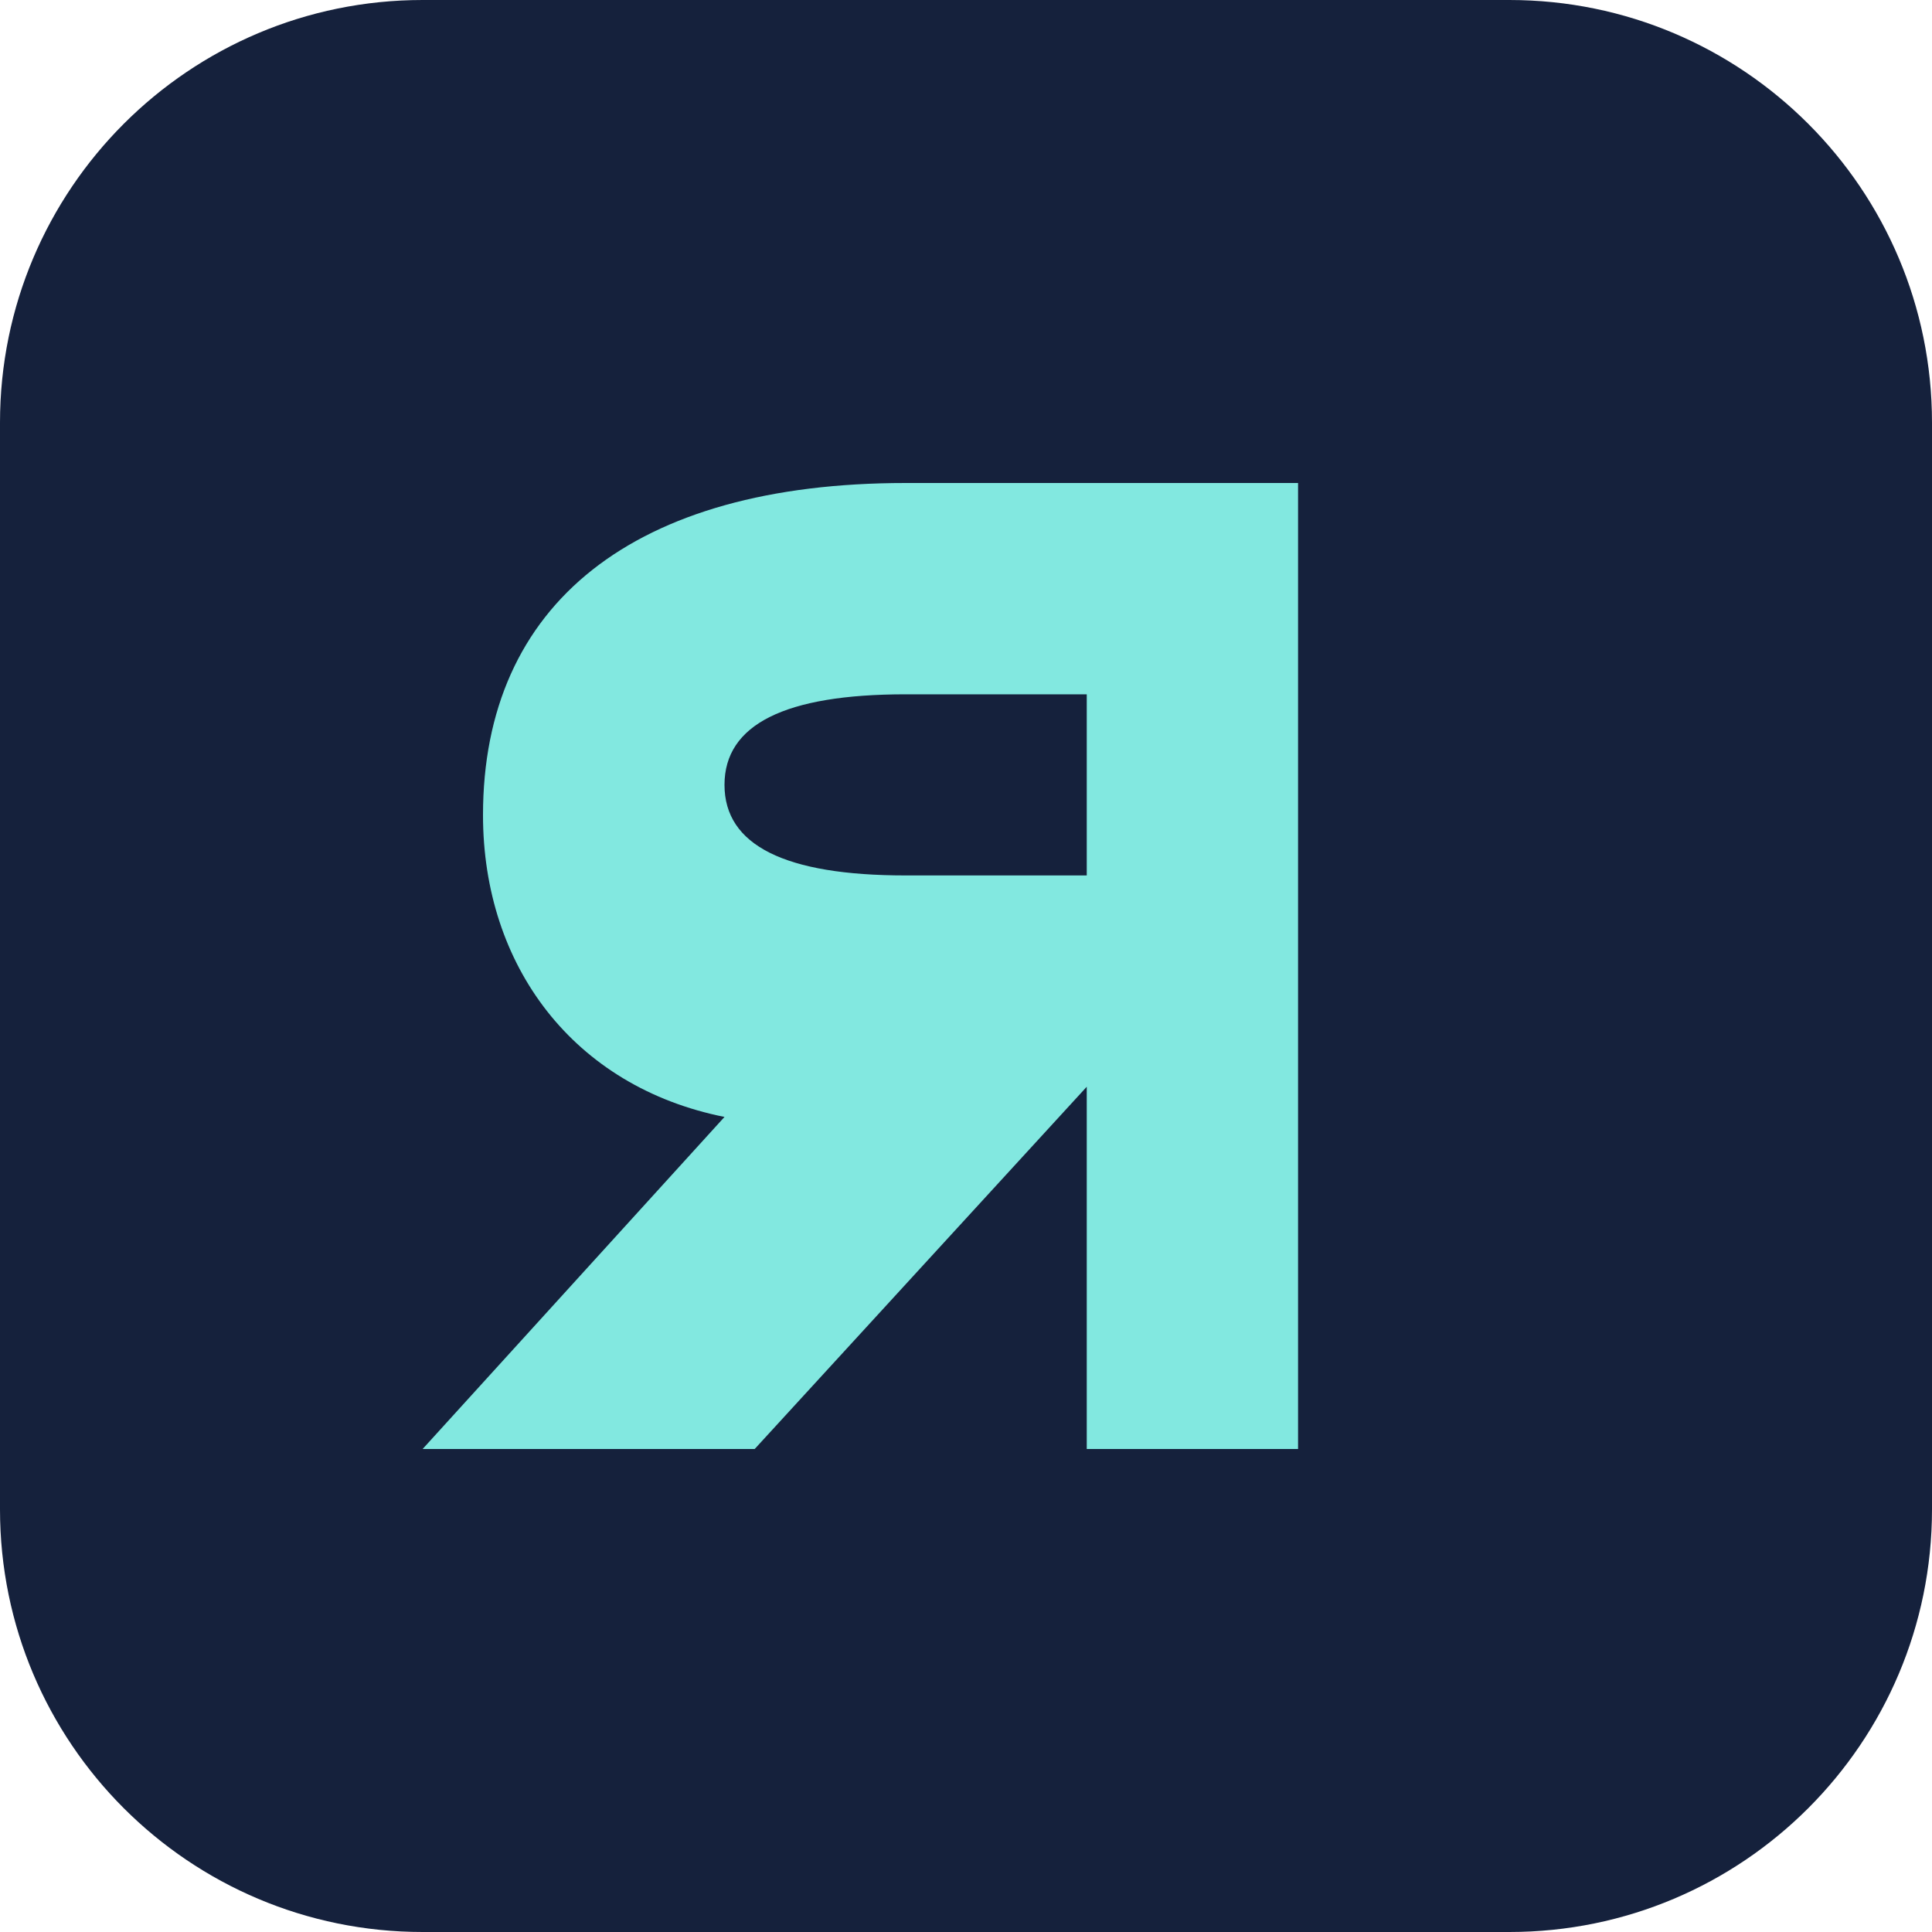
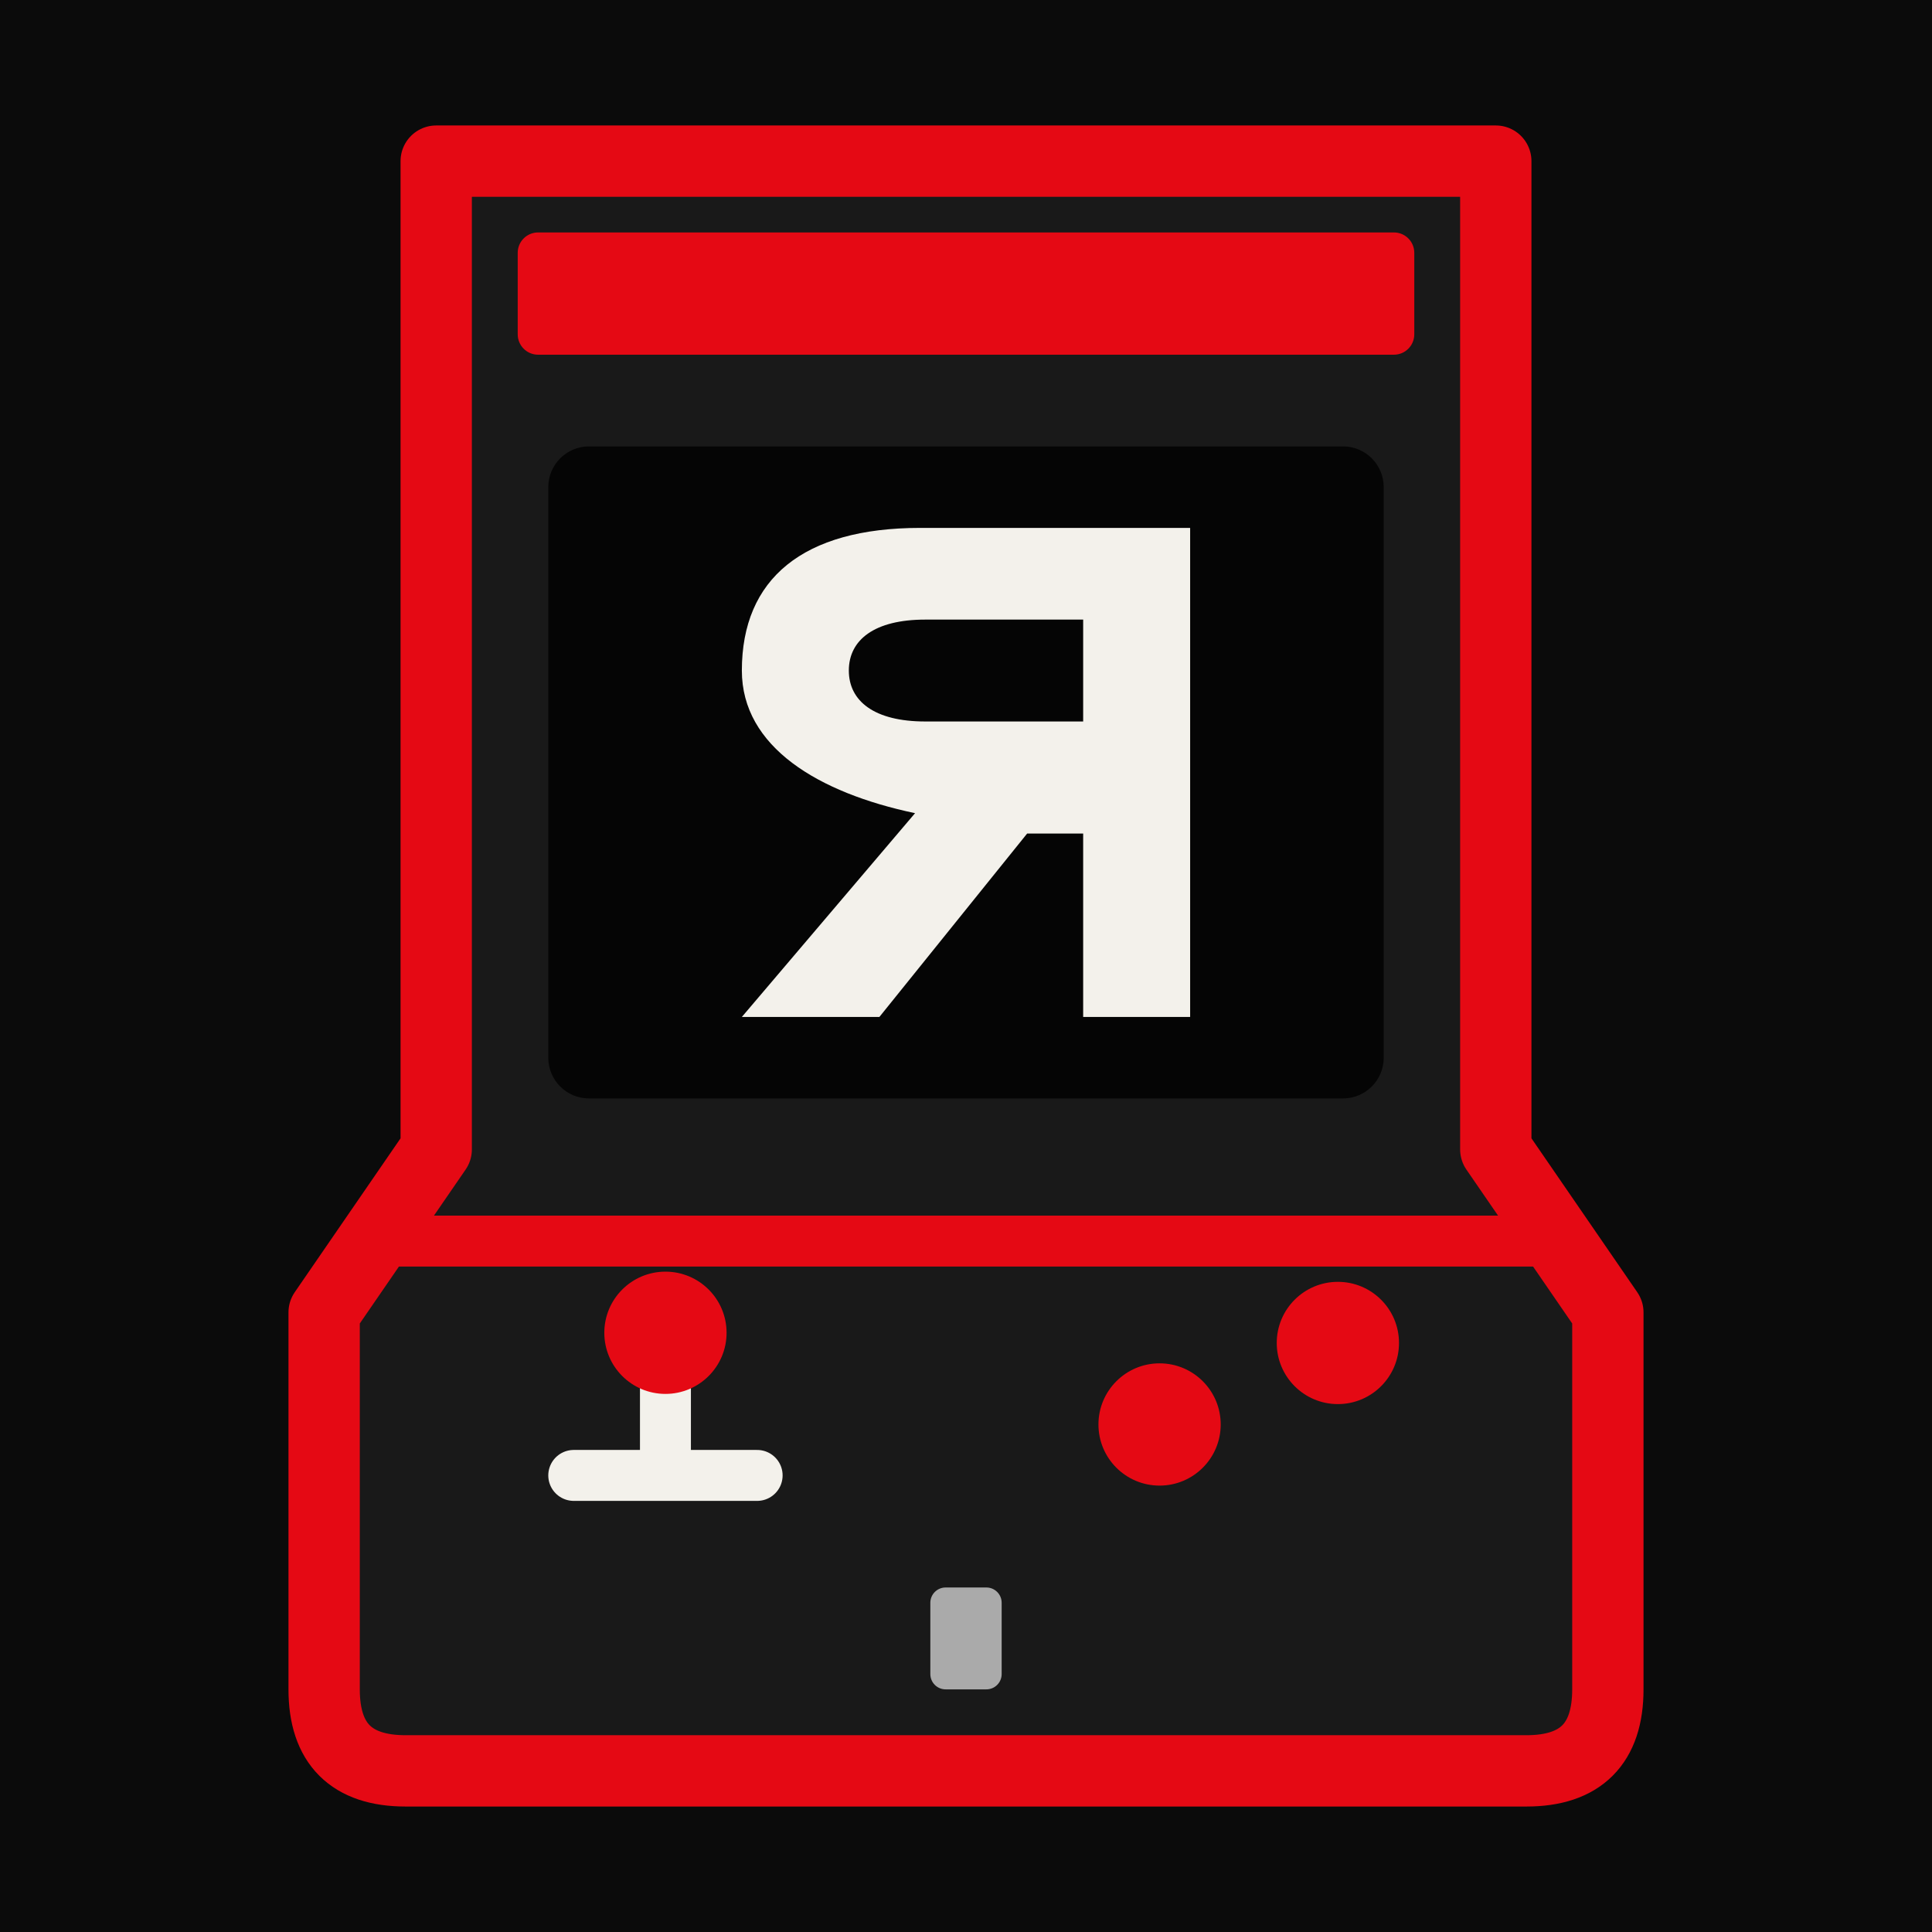
- <svg xmlns="http://www.w3.org/2000/svg" viewBox="0 0 64 64">
-   <rect width="64" height="64" rx="14" fill="#15213c" />
-   <g transform="translate(64 0) scale(-1 1)">
-     <path d="M21 48V16h13c9 0 14 4 14 11 0 5-3 9-8 10l10 11H39L28 36v12zm7-19h6c4 0 6-1 6-3s-2-3-6-3h-6z" fill="#82e8e0" />
+ <svg xmlns="http://www.w3.org/2000/svg" viewBox="0 0 512 512">
+   <rect width="512" height="512" fill="#0b0b0b" />
+   <g id="artwork" transform="translate(256 256) scale(1.35) translate(-256 -256)">
+     <path d="M152 98H360V292L382 324V398Q382 414 366 414H146Q130 414 130 398V324L152 292Z" fill="#191919" stroke="#e50914" stroke-width="14" stroke-linejoin="round" />
+     <rect x="168" y="112" width="176" height="24" rx="4" fill="#e50914" />
+     <rect x="174" y="154" width="164" height="128" rx="8" fill="#050505" />
+     <path d="M300 170V266H279V230H268L239 266H212L246 226C227 222 212 213 212 198C212 180 224 170 247 170ZM279 188H248C238 188 233 192 233 198C233 204 238 208 248 208H279Z" fill="#f3f1eb" fill-rule="evenodd" />
+     <path d="M144 310H368" fill="none" stroke="#e50914" stroke-width="10" />
+     <path d="M197 328V352M179 356H215" fill="none" stroke="#f3f1eb" stroke-width="10" stroke-linecap="round" />
+     <circle cx="197" cy="328" r="12" fill="#e50914" />
+     <circle cx="294" cy="346" r="12" fill="#e50914" />
+     <circle cx="329" cy="330" r="12" fill="#e50914" />
+     <rect x="249" y="378" width="14" height="20" rx="3" fill="#aaa" />
  </g>
</svg>
